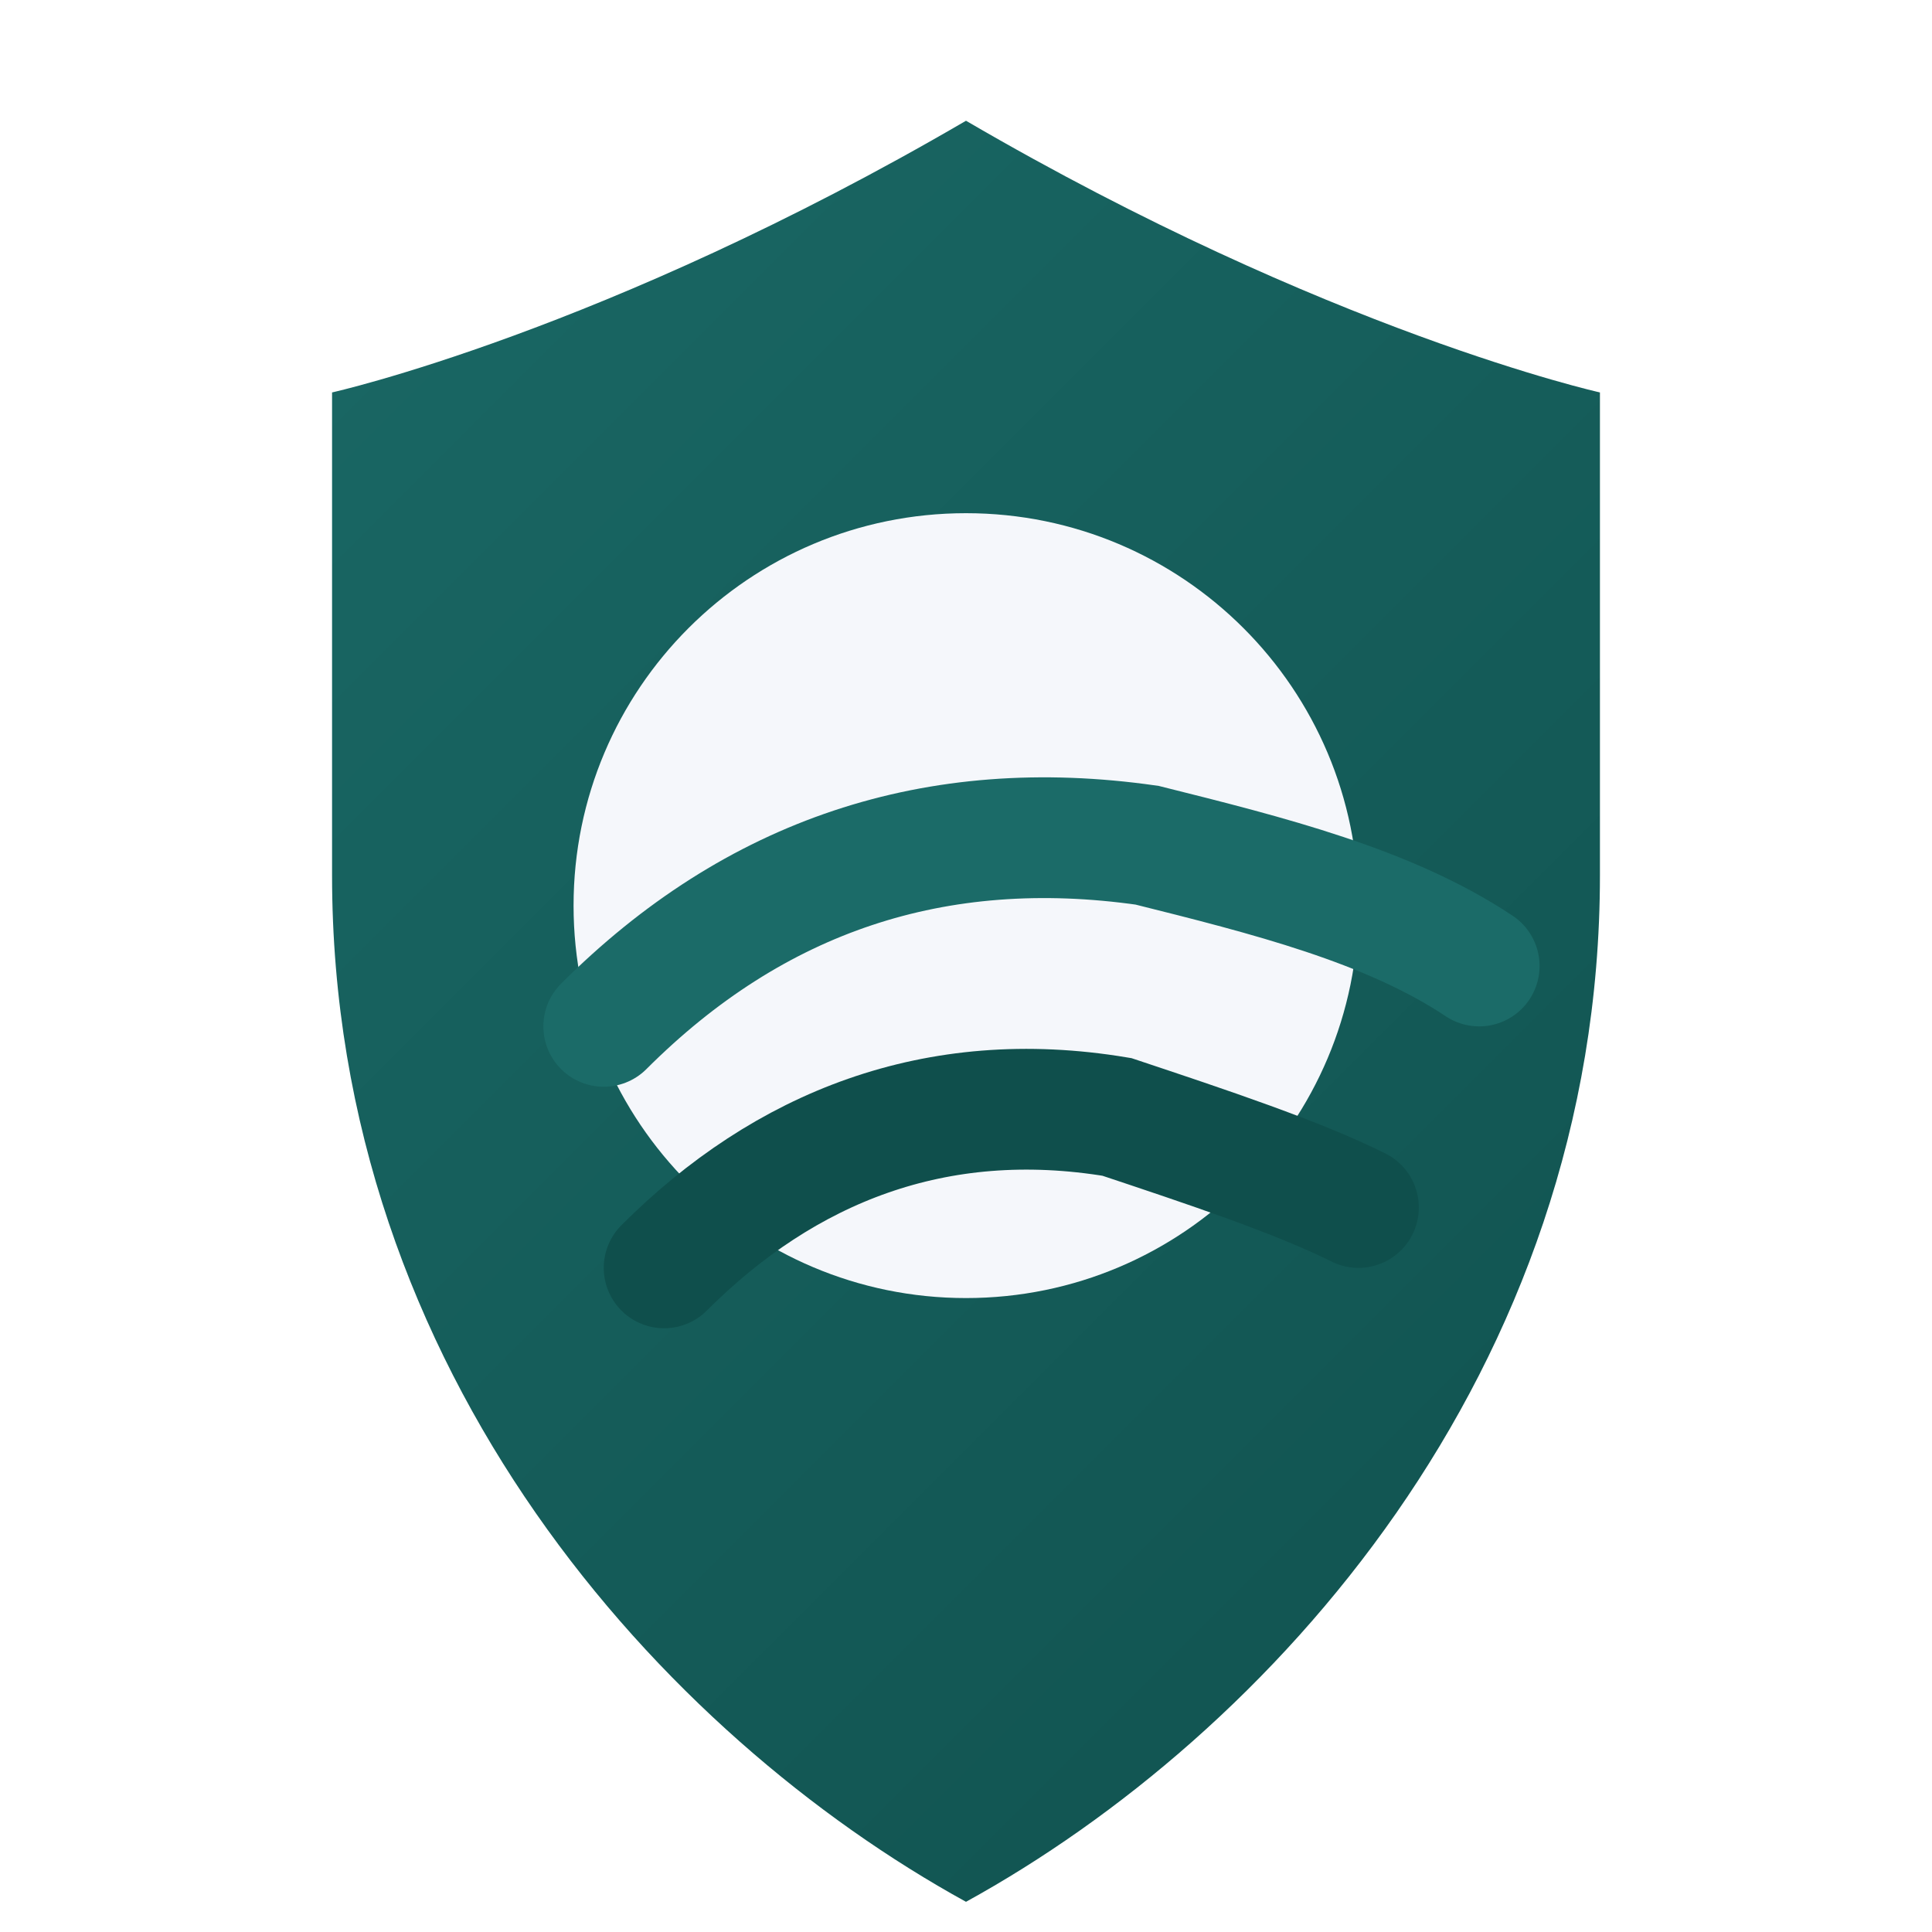
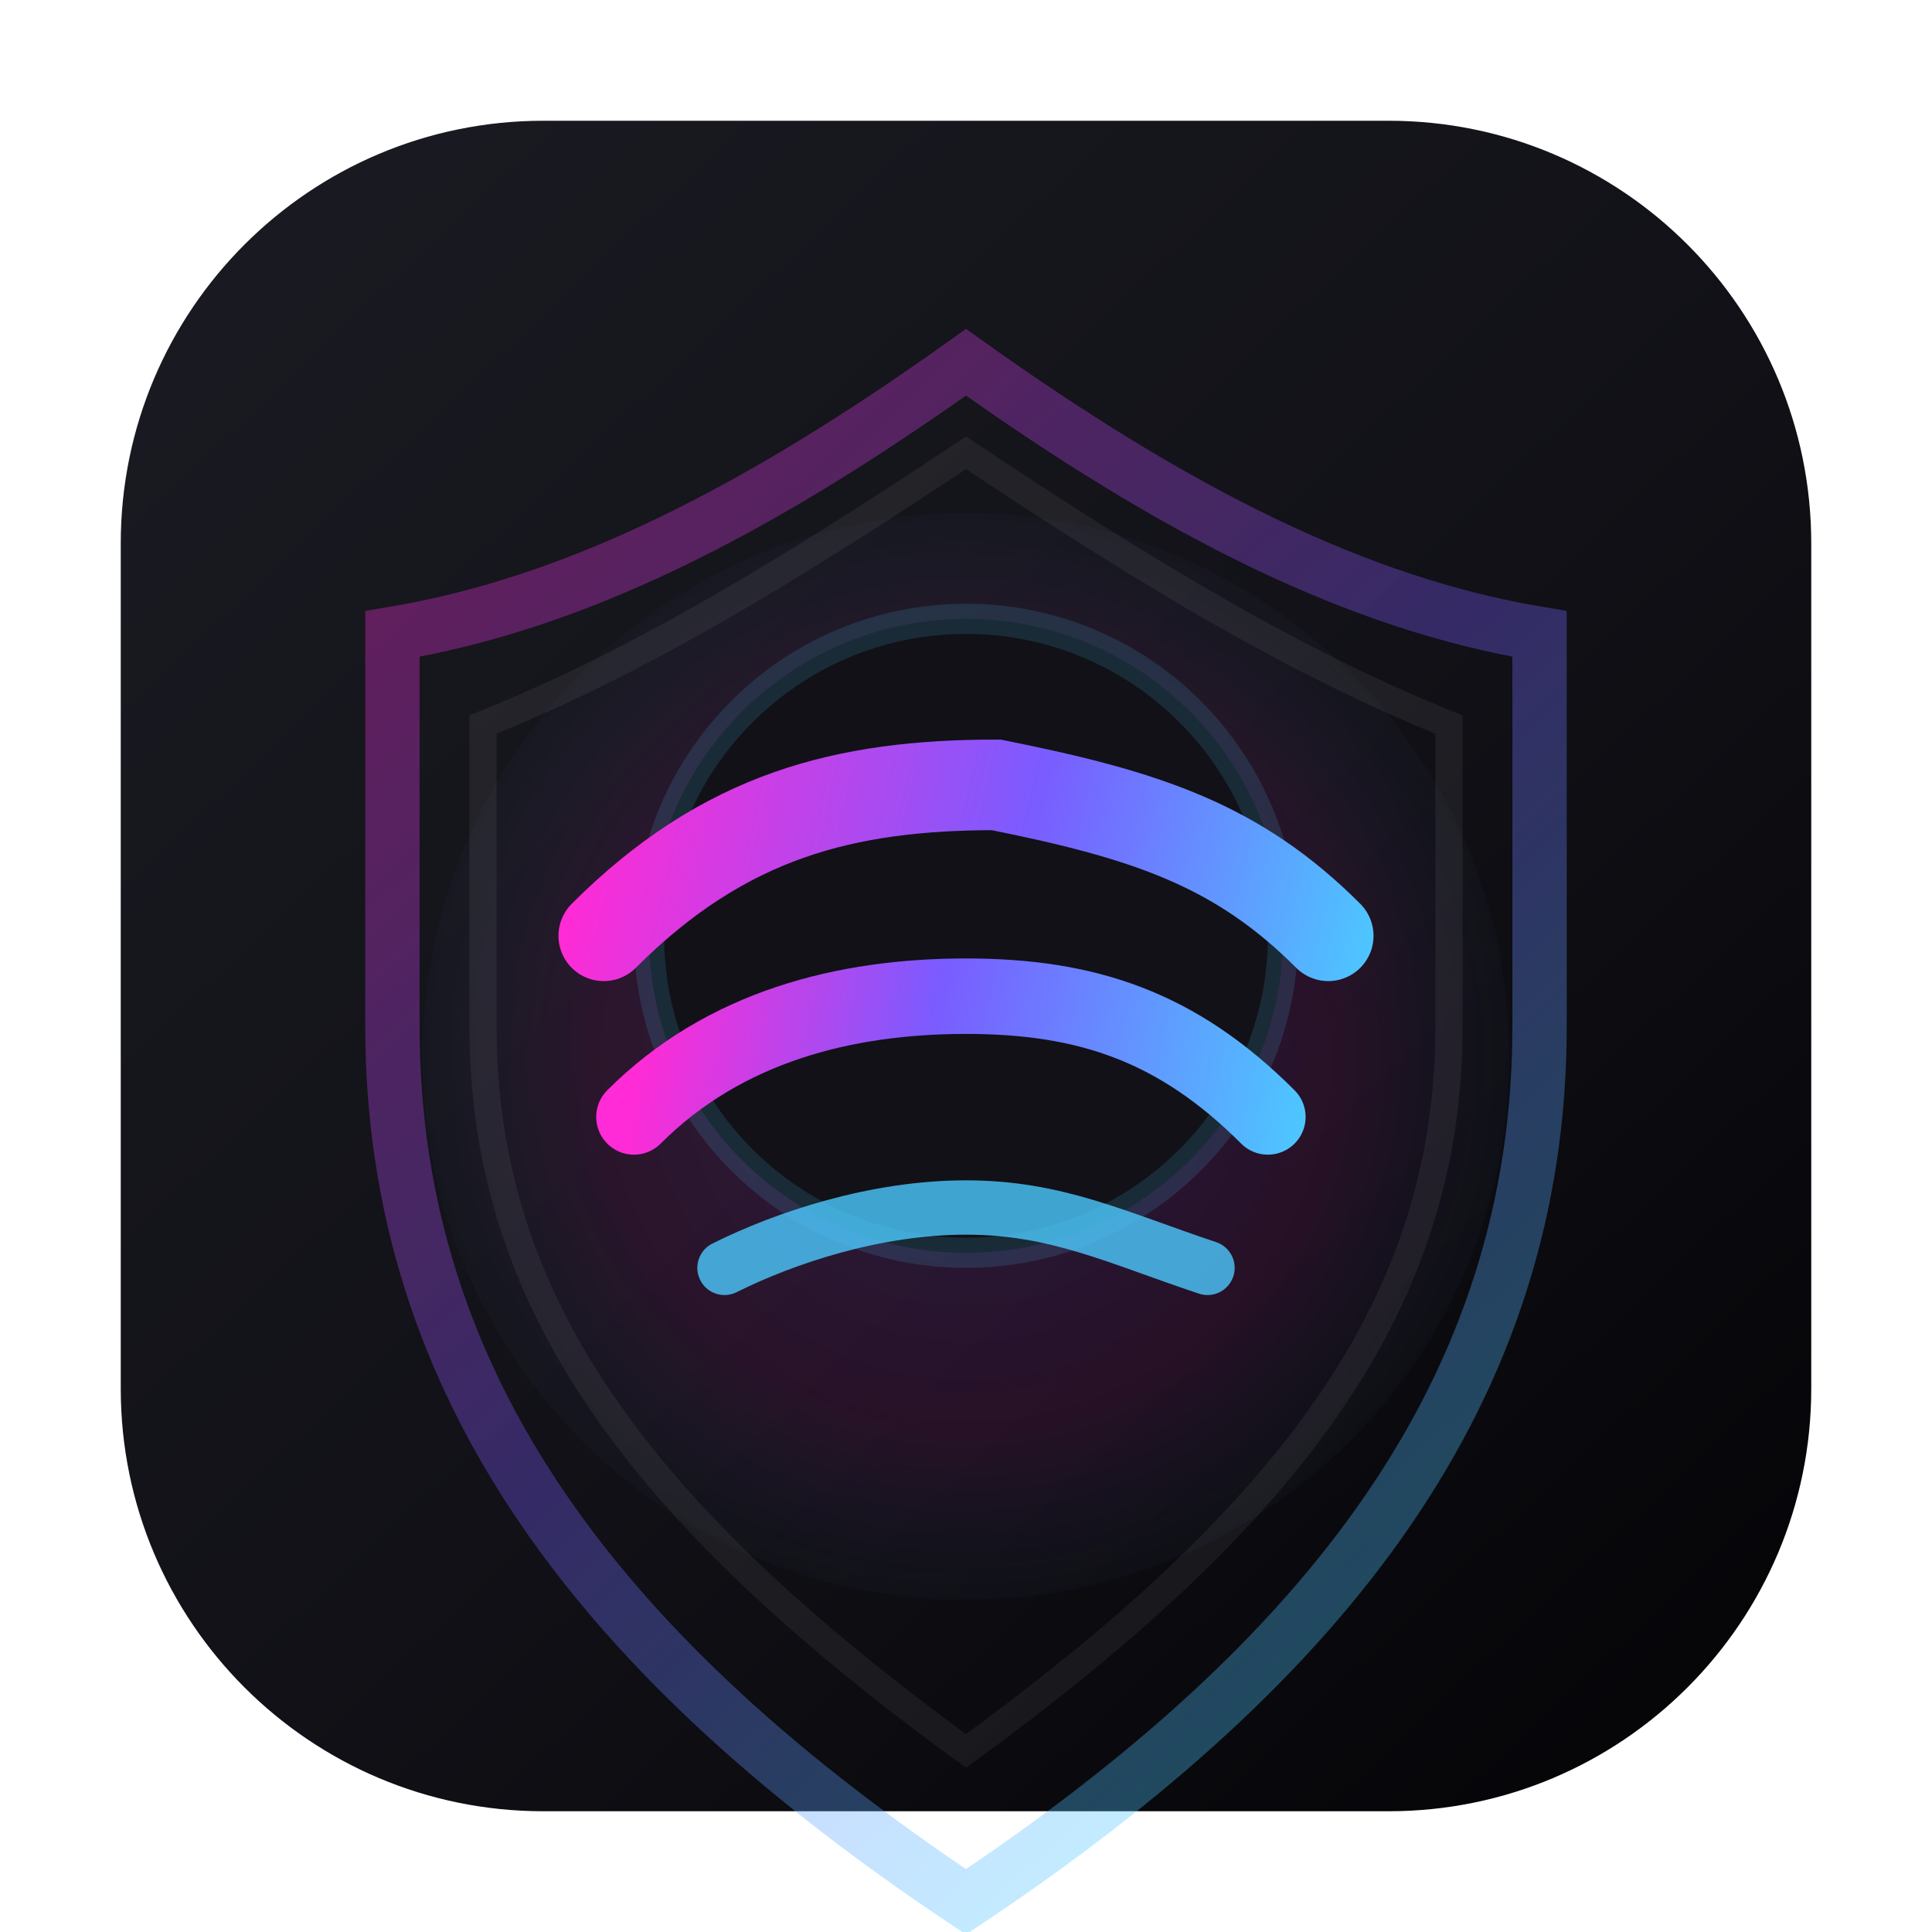
<svg xmlns="http://www.w3.org/2000/svg" width="64" height="64" viewBox="0 0 64 64" fill="none" role="img" aria-labelledby="sw-favicon-title">
  <defs>
-     <linearGradient id="sw-mark" x1="0" y1="0" x2="64" y2="64" gradientUnits="userSpaceOnUse">
-       <stop offset="0" stop-color="#1B6B68" />
-       <stop offset="1" stop-color="#0F4F4C" />
+     <linearGradient id="tile" x1="7" y1="6" x2="56" y2="58" gradientUnits="userSpaceOnUse">
+       <stop offset="0" stop-color="#1A1A22" />
+       <stop offset="0.54" stop-color="#111117" />
+       <stop offset="1" stop-color="#050508" />
    </linearGradient>
+     <linearGradient id="outline" x1="15" y1="14" x2="49" y2="50" gradientUnits="userSpaceOnUse">
+       <stop offset="0" stop-color="#FF2BD6" />
+       <stop offset="0.56" stop-color="#7A5CFF" />
+       <stop offset="1" stop-color="#4CC9FF" />
+     </linearGradient>
+     <linearGradient id="waveA" x1="19" y1="29" x2="45" y2="35" gradientUnits="userSpaceOnUse">
+       <stop offset="0" stop-color="#FF2BD6" />
+       <stop offset="0.54" stop-color="#7A5CFF" />
+       <stop offset="1" stop-color="#4CC9FF" />
+     </linearGradient>
+     <linearGradient id="waveB" x1="21" y1="36" x2="43" y2="40" gradientUnits="userSpaceOnUse">
+       <stop offset="0" stop-color="#FF2BD6" />
+       <stop offset="0.42" stop-color="#7A5CFF" />
+       <stop offset="1" stop-color="#4CC9FF" />
+     </linearGradient>
+     <radialGradient id="ambient" cx="0" cy="0" r="1" gradientUnits="userSpaceOnUse" gradientTransform="translate(32 35) rotate(90) scale(20)">
+       <stop offset="0" stop-color="#7A5CFF" stop-opacity="0.18" />
+       <stop offset="0.62" stop-color="#FF2BD6" stop-opacity="0.1" />
+       <stop offset="1" stop-color="#4CC9FF" stop-opacity="0" />
+     </radialGradient>
  </defs>
-   <path d="M32 4C20 11 11 13 11 13v16c0 16.5 11 28.5 21 34 10-5.5 21-17.5 21-34V13S44 11 32 4z" fill="url(#sw-mark)" />
-   <circle cx="32" cy="30" r="13" fill="#F5F7FB" />
-   <path d="M20 34c5-5 11-7 18-6 4 1 8 2 11 4" stroke="#1B6B68" stroke-width="4" stroke-linecap="round" />
-   <path d="M22 42c4-4 9-6 15-5 3 1 6 2 8 3" stroke="#0F4F4C" stroke-width="4" stroke-linecap="round" />
+   <rect x="4" y="4" width="56" height="56" rx="14" fill="url(#tile)" />
+   <circle cx="32" cy="35" r="18" fill="url(#ambient)" />
+   <path d="M32 12c-7 5-13 8-19 9v13c0 12 7 21 19 29 12-8 19-17 19-29V21c-6-1-12-4-19-9z" fill="none" stroke="url(#outline)" stroke-opacity="0.34" stroke-width="1.8" />
+   <path d="M32 15c-6 4-11 7-16 9v10c0 9 5 16 16 24 11-8 16-15 16-24V24c-5-2-10-5-16-9z" fill="none" stroke="#FAFAFF" stroke-opacity="0.06" stroke-width="0.9" />
+   <circle cx="32" cy="31" r="10.5" fill="#111117" />
+   <circle cx="32" cy="31" r="10.5" fill="none" stroke="#4CC9FF" stroke-opacity="0.14" />
+   <path d="M20 31c4-4 8-5 13-5 5 1 8 2 11 5" stroke="url(#waveA)" stroke-width="3" stroke-linecap="round" />
+   <path d="M21 37c3-3 7-4 11-4 4 0 7 1 10 4" stroke="url(#waveB)" stroke-width="2.5" stroke-linecap="round" />
+   <path d="M24 42c2-1 5-2 8-2 3 0 5 1 8 2" stroke="#4CC9FF" stroke-opacity="0.8" stroke-width="1.8" stroke-linecap="round" />
</svg>
